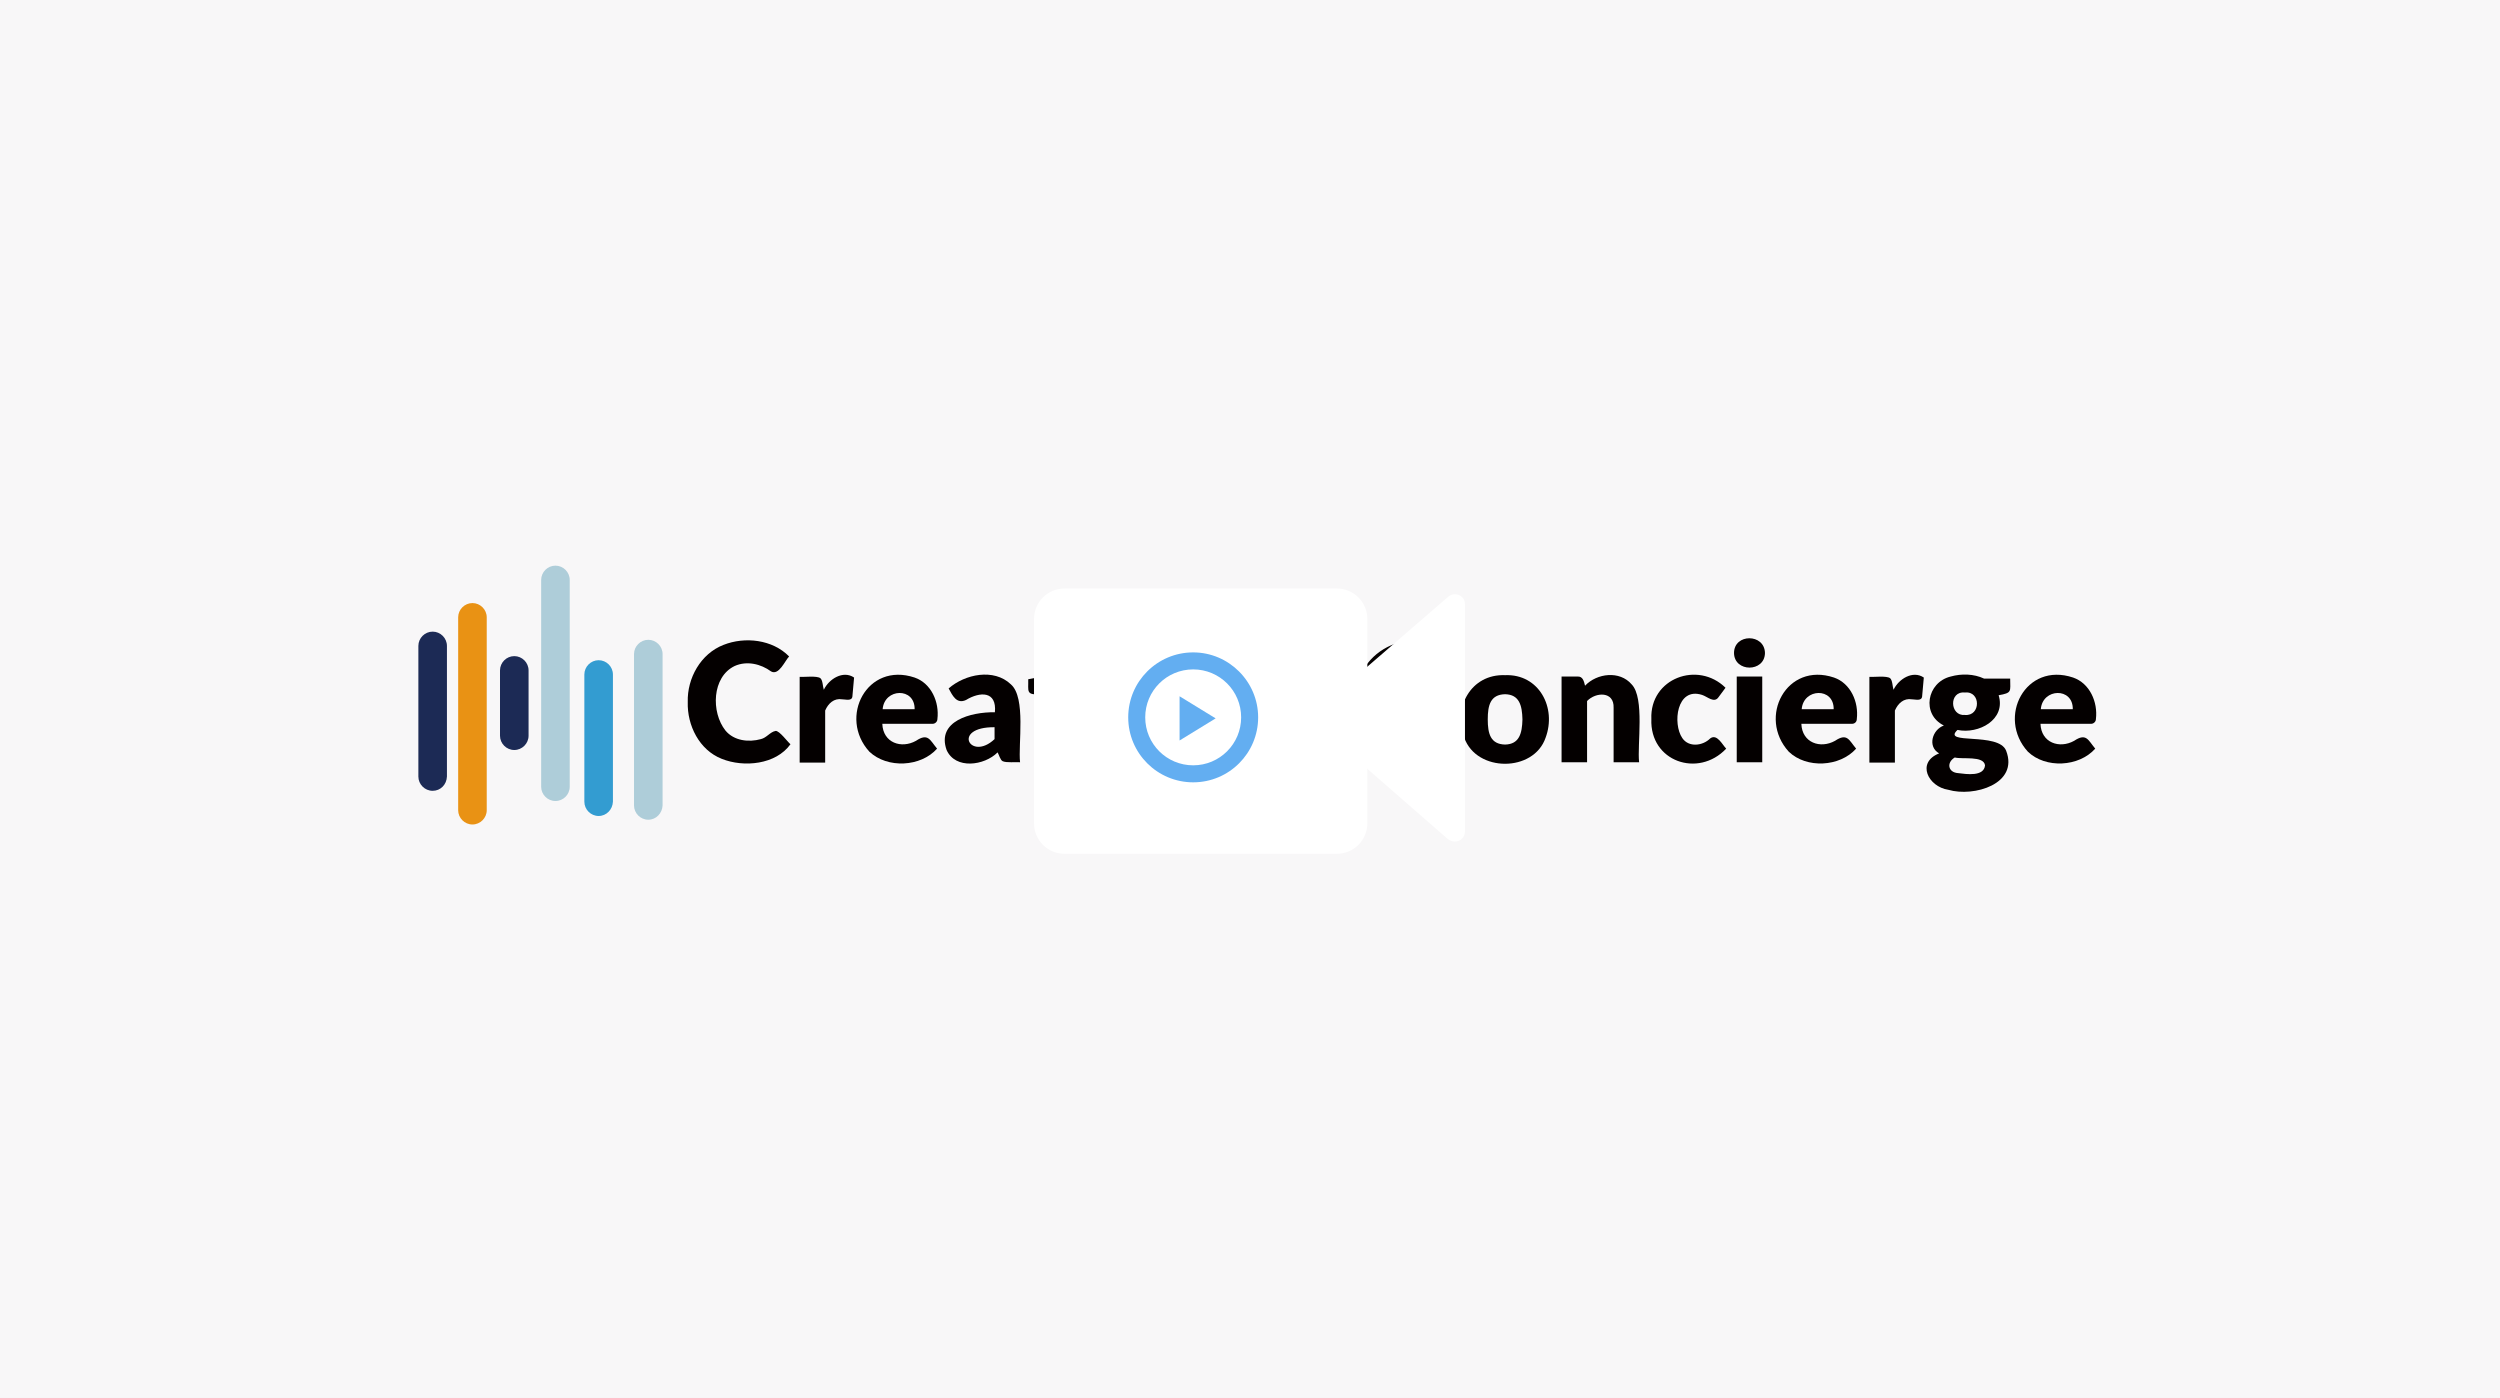
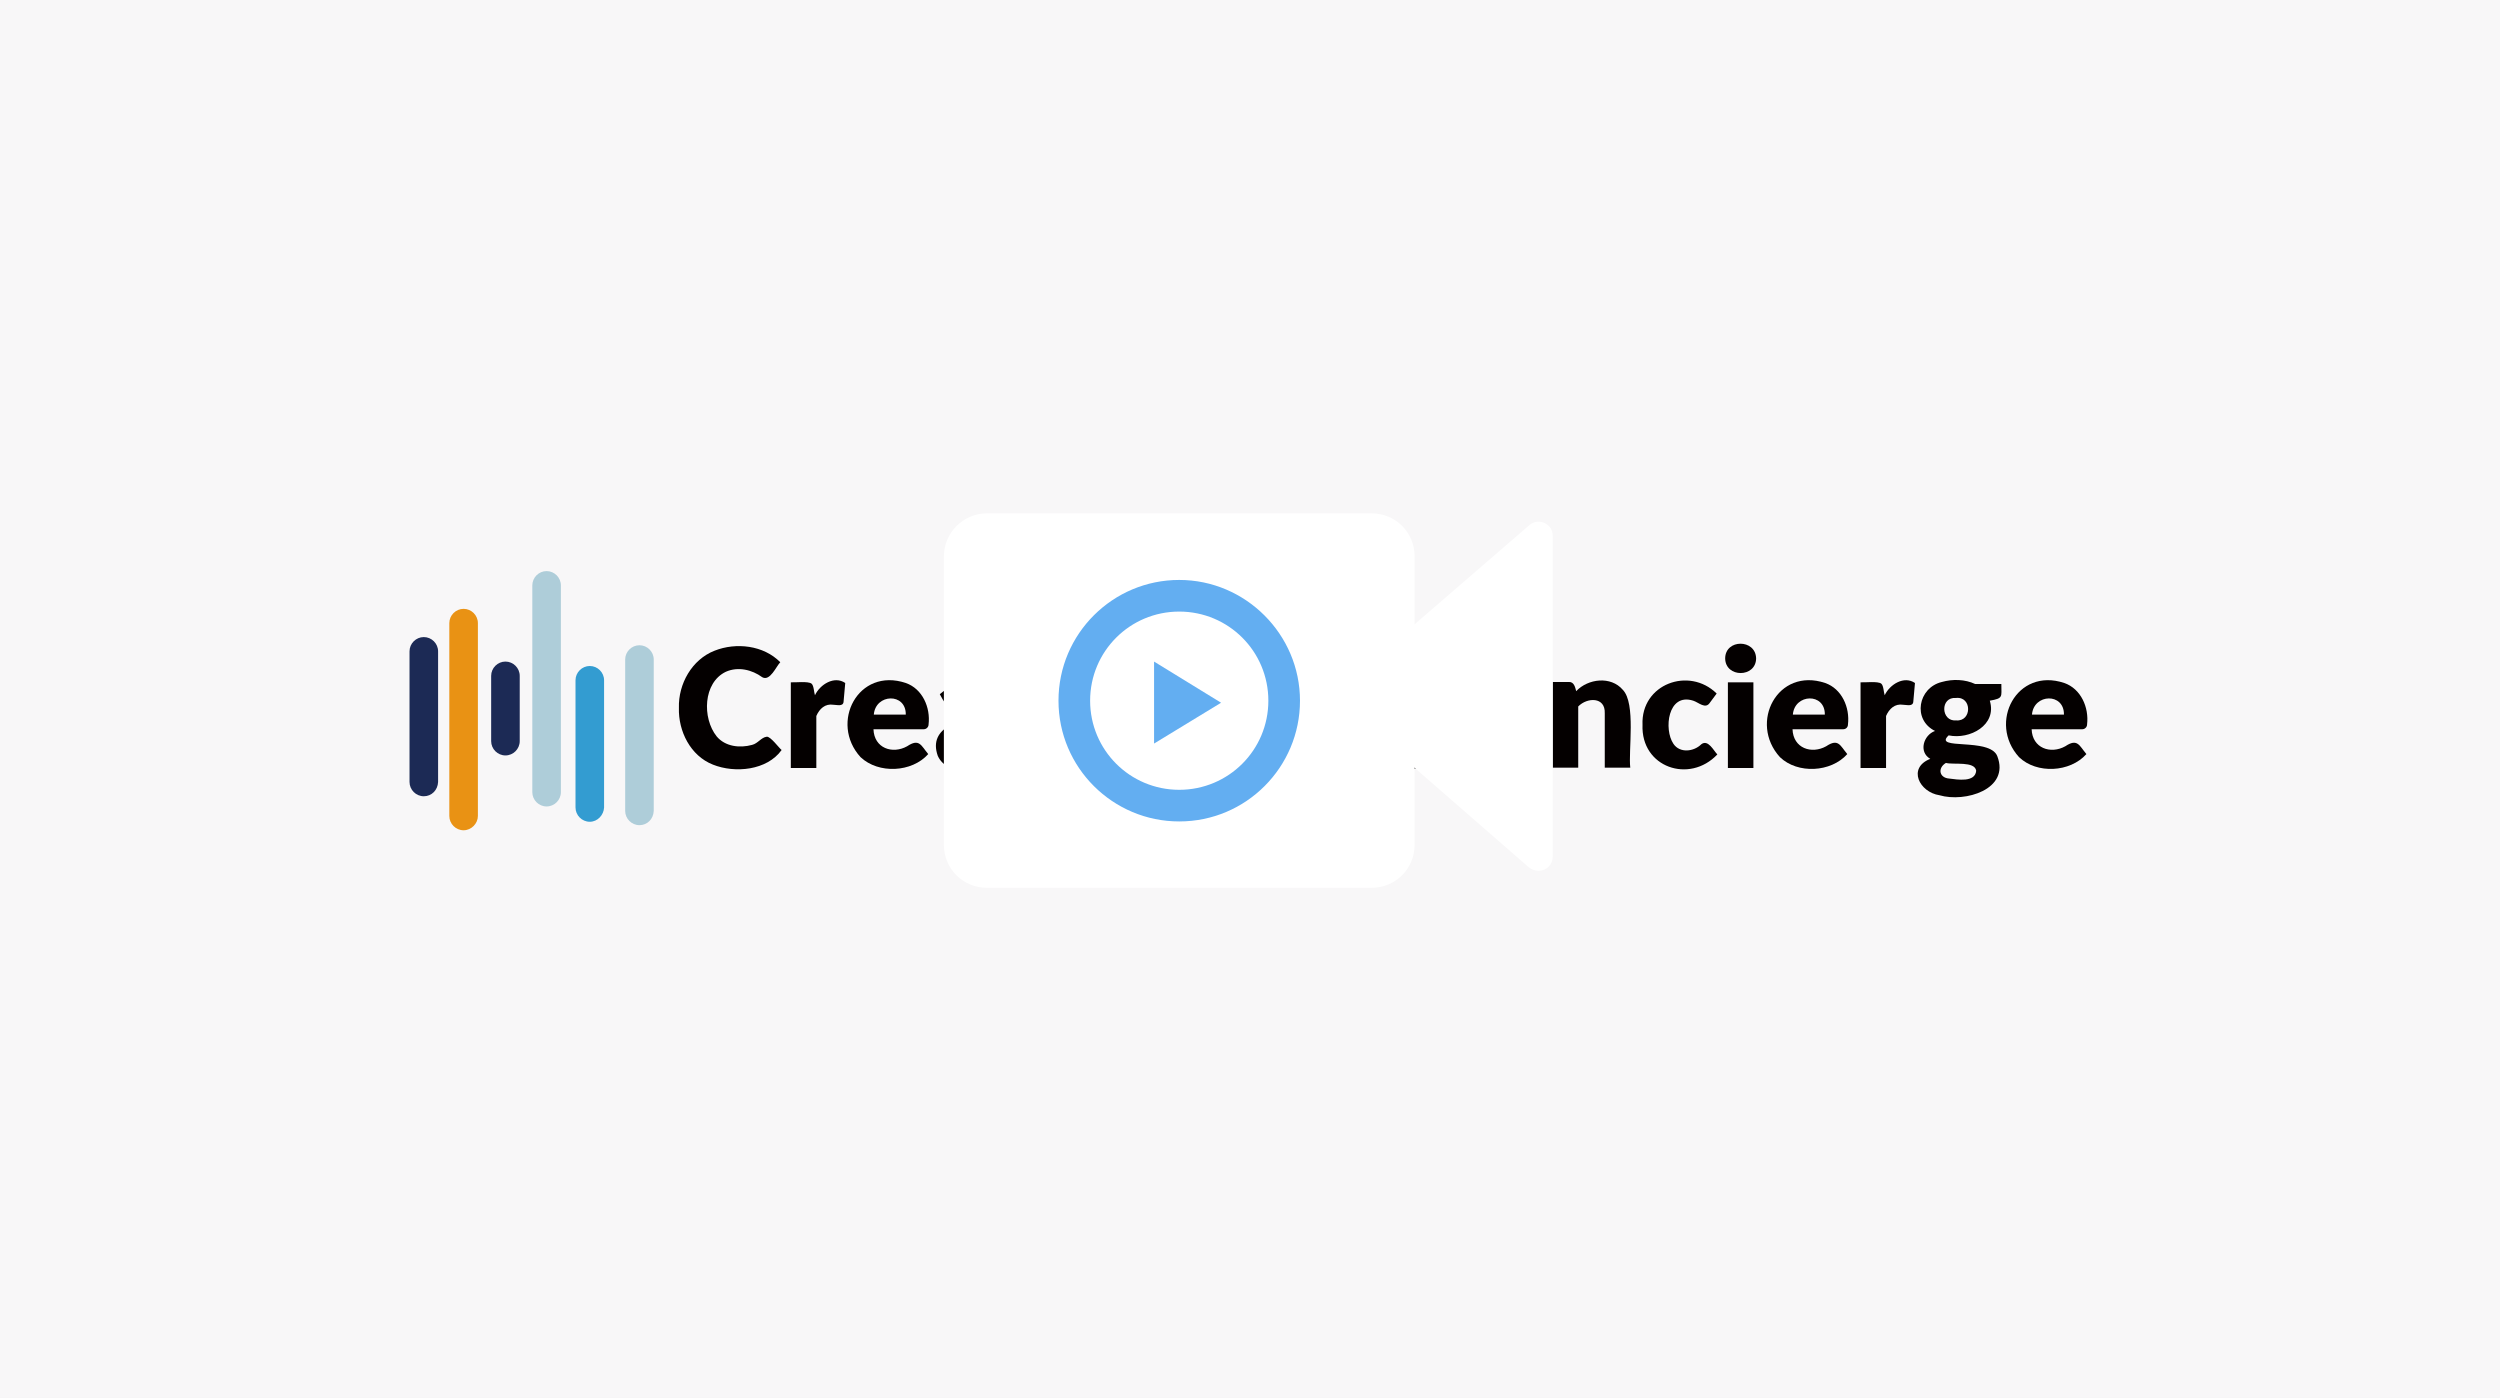
<svg xmlns="http://www.w3.org/2000/svg" version="1.1" id="レイヤー_1" x="0px" y="0px" viewBox="0 0 735 411" style="enable-background:new 0 0 735 411;" xml:space="preserve">
  <style type="text/css">
	.st0{fill:#F8F7F8;}
	.st1{fill:#1C2A55;}
	.st2{fill:#AECDD9;}
	.st3{fill:#E99214;}
	.st4{fill:#339CD1;}
	.st5{fill:#040000;}
	.st6{fill:#FFFFFF;}
	.st7{fill:#63AEF1;}
	.st8{fill:none;}
</style>
  <g id="グループ_5425" transform="translate(-583 -1139)">
    <g transform="matrix(1, 0, 0, 1, 583, 1139)">
      <path id="パス_9595-2_00000070106024556971292540000014043027887482775223_" class="st0" d="M0,0h735v411H0V0z" />
    </g>
    <g>
      <g>
-         <path class="st1" d="M710.2,1371.5c-2.3,0-4.2-1.9-4.2-4.2v-38.4c0-2.3,1.9-4.2,4.2-4.2c2.3,0,4.2,1.9,4.2,4.2v38.4     C714.3,1369.7,712.5,1371.5,710.2,1371.5z" />
+         <path class="st1" d="M707.6,1373.1c-2.3,0-4.2-1.9-4.2-4.2v-38.4c0-2.3,1.9-4.2,4.2-4.2s4.2,1.9,4.2,4.2v38.4     C711.7,1371.3,709.9,1373.1,707.6,1373.1z" />
      </g>
      <g>
-         <path class="st1" d="M734.2,1359.5c-2.3,0-4.2-1.9-4.2-4.2v-19.2c0-2.3,1.9-4.2,4.2-4.2c2.3,0,4.2,1.9,4.2,4.2v19.2     C738.4,1357.6,736.5,1359.5,734.2,1359.5z" />
+         <path class="st1" d="M731.6,1361.1c-2.3,0-4.2-1.9-4.2-4.2v-19.2c0-2.3,1.9-4.2,4.2-4.2s4.2,1.9,4.2,4.2v19.2     C735.8,1359.2,733.9,1361.1,731.6,1361.1z" />
      </g>
      <g>
-         <path class="st2" d="M773.6,1380c-2.3,0-4.2-1.9-4.2-4.2v-44.5c0-2.3,1.9-4.2,4.2-4.2c2.3,0,4.2,1.9,4.2,4.2v44.5     C777.7,1378.1,775.9,1380,773.6,1380z" />
+         <path class="st2" d="M771,1381.6c-2.3,0-4.2-1.9-4.2-4.2v-44.5c0-2.3,1.9-4.2,4.2-4.2s4.2,1.9,4.2,4.2v44.5     C775.1,1379.8,773.3,1381.6,771,1381.6z" />
      </g>
      <g>
-         <path class="st3" d="M721.9,1381.4c-2.3,0-4.2-1.9-4.2-4.2v-56.7c0-2.3,1.9-4.2,4.2-4.2c2.3,0,4.2,1.9,4.2,4.2v56.7     C726.1,1379.5,724.2,1381.4,721.9,1381.4z" />
+         <path class="st3" d="M719.3,1383.1c-2.3,0-4.2-1.9-4.2-4.2v-56.7c0-2.3,1.9-4.2,4.2-4.2s4.2,1.9,4.2,4.2v56.7     C723.5,1381.1,721.6,1383.1,719.3,1383.1z" />
      </g>
      <g>
-         <path class="st2" d="M746.3,1374.5c-2.3,0-4.2-1.9-4.2-4.2v-60.8c0-2.3,1.9-4.2,4.2-4.2c2.3,0,4.2,1.9,4.2,4.2v60.8     C750.5,1372.6,748.6,1374.5,746.3,1374.5z" />
+         <path class="st2" d="M743.7,1376.1c-2.3,0-4.2-1.9-4.2-4.2v-60.8c0-2.3,1.9-4.2,4.2-4.2s4.2,1.9,4.2,4.2v60.8     C747.9,1374.2,746,1376.1,743.7,1376.1z" />
      </g>
      <g>
-         <path class="st4" d="M759,1378.9c-2.3,0-4.2-1.9-4.2-4.2v-37.4c0-2.3,1.9-4.2,4.2-4.2c2.3,0,4.2,1.9,4.2,4.2v37.4     C763.1,1377,761.3,1378.9,759,1378.9z" />
+         <path class="st4" d="M756.4,1380.6c-2.3,0-4.2-1.9-4.2-4.2v-37.4c0-2.3,1.9-4.2,4.2-4.2s4.2,1.9,4.2,4.2v37.4     C760.5,1378.6,758.7,1380.6,756.4,1380.6z" />
      </g>
      <g>
-         <path class="st5" d="M811,1353.9c1.1-0.2,3.7,3.4,4.4,3.9c-4.3,6-13.7,6.9-20.2,4.3c-6.6-2.6-10.2-9.8-10-16.7     c-0.2-7,3.8-14.2,10.5-16.8c6.3-2.5,14.4-1.6,19.3,3.4c-1.2,1.2-3,5.7-5.3,4.4c-3-2.2-7.1-3.2-10.7-1.6c-6.7,3.2-7,13.6-2.7,19     c2.5,3,6.8,3.5,10.4,2.5C808.4,1355.9,809.4,1354.2,811,1353.9z" />
+         <path class="st5" d="M808.4,1355.6c1.1-0.2,3.7,3.4,4.4,3.9c-4.3,6-13.7,6.9-20.2,4.3c-6.6-2.6-10.2-9.8-10-16.7     c-0.2-7,3.8-14.2,10.5-16.8c6.3-2.5,14.4-1.6,19.3,3.4c-1.2,1.2-3,5.7-5.3,4.4c-3-2.2-7.1-3.2-10.7-1.6c-6.7,3.2-7,13.6-2.7,19     c2.5,3,6.8,3.5,10.4,2.5C805.8,1357.6,806.8,1355.8,808.4,1355.6z" />
      </g>
      <g>
-         <path class="st5" d="M825.2,1341.8c1.5-3.2,5.7-5.8,8.9-3.6l-0.5,5.6c-0.2,1.4-2,0.8-3,0.8c-2.4-0.4-4.1,1.2-5,3.3v15.3h-7.5     v-25.2c1.2,0.1,5.1-0.4,6.1,0.4C824.9,1339,824.9,1340.9,825.2,1341.8z" />
+         <path class="st5" d="M822.6,1343.4c1.5-3.2,5.7-5.8,8.9-3.6l-0.5,5.6c-0.2,1.4-2,0.8-3,0.8c-2.4-0.4-4.1,1.2-5,3.3v15.3h-7.5     v-25.2c1.2,0.1,5.1-0.4,6.1,0.4C822.3,1340.6,822.3,1342.6,822.6,1343.4z" />
      </g>
      <g>
-         <path class="st5" d="M842.4,1351.8c0.2,5.6,5.6,7.4,9.9,5c3.6-2.4,4.1-0.2,6.2,2.3c-4.8,5.4-14.6,5.9-19.9,0.9     c-9.2-10.1-0.7-26.5,13.3-21.8c4.9,1.7,7.3,7.2,6.7,12.2c0,0.8-0.7,1.4-1.4,1.4c-0.1,0-0.1,0-0.2,0     C857,1351.8,842.4,1351.8,842.4,1351.8z M851.9,1347.5c0.1-6.5-8.9-6.2-9.4,0H851.9z" />
+         <path class="st5" d="M839.8,1353.4c0.2,5.6,5.6,7.4,9.9,5c3.6-2.4,4.1-0.2,6.2,2.3c-4.8,5.4-14.6,5.9-19.9,0.9     c-9.2-10.1-0.7-26.5,13.3-21.8c4.9,1.7,7.3,7.2,6.7,12.2c0,0.8-0.7,1.4-1.4,1.4c-0.1,0-0.1,0-0.2,0H839.8z M849.3,1349.1     c0.1-6.5-8.9-6.2-9.4,0H849.3z" />
      </g>
      <g>
-         <path class="st5" d="M861.9,1341.4c4.8-4.2,13.3-6,18.3-1.2c4.5,3.9,2.1,17.7,2.7,22.9c-1.2-0.1-4,0.2-5.1-0.3     c-0.7-0.3-1.1-1.9-1.5-2.6c-3.9,3.9-12.4,5.1-15-0.7c-3-8.5,7.1-11.2,14.2-11.1c0.6-6.3-4.4-6.1-8.5-3.6     C864.2,1346.1,863,1343.4,861.9,1341.4z M875.4,1352.8c-12.8-0.1-7.1,10.2,0,3.5V1352.8z" />
+         <path class="st5" d="M859.3,1343.1c4.8-4.2,13.3-6,18.3-1.2c4.5,3.9,2.1,17.7,2.7,22.9c-1.2-0.1-4,0.2-5.1-0.3     c-0.7-0.3-1.1-1.9-1.5-2.6c-3.9,3.9-12.4,5.1-15-0.7c-3-8.5,7.1-11.2,14.2-11.1c0.6-6.3-4.4-6.1-8.5-3.6     C861.6,1347.8,860.4,1345.1,859.3,1343.1z M872.8,1354.4c-12.8-0.1-7.1,10.2,0,3.5V1354.4z" />
      </g>
      <g>
-         <path class="st5" d="M914.5,1363.1h-7.5v-20h-10.6v12.5c0,2.5,1.9,2.2,3.6,1.5c1-0.1,2.7,3.6,3.3,4.2c-2.9,2.1-6.8,2.8-10.2,1.7     c-2.8-1-4.3-4-4.2-6.9v-13c-4.4,0.3-3.5-0.9-3.6-4.4l4-0.8c2.2-7.4-0.3-7.5,7.1-7.3v7.4h18.1L914.5,1363.1z M915.5,1331     c-0.1,5.7-9.1,5.8-9.1,0C906.5,1325.2,915.4,1325.2,915.5,1331z" />
+         <path class="st5" d="M911.9,1364.8h-7.5v-20h-10.6v12.5c0,2.5,1.9,2.2,3.6,1.5c1-0.1,2.7,3.6,3.3,4.2c-2.9,2.1-6.8,2.8-10.2,1.7     c-2.8-1-4.3-4-4.2-6.9v-13c-4.4,0.3-3.5-0.9-3.6-4.4l4-0.8c2.2-7.4-0.3-7.5,7.1-7.3v7.4h18.1L911.9,1364.8z M912.9,1332.6     c-0.1,5.7-9.1,5.8-9.1,0C903.9,1326.8,912.8,1326.8,912.9,1332.6z" />
      </g>
      <g>
-         <path class="st5" d="M943.5,1337.9l-9.8,25.2h-6.9l-9.8-25.2c1.7,0.3,7.7-1,8.4,1.3c1.1,3.7,4.2,12.9,4.9,16.6     c0.7-3.7,4-12.9,5.1-16.6C936.1,1336.9,941.9,1338.2,943.5,1337.9z" />
+         <path class="st5" d="M940.9,1339.6l-9.8,25.2h-6.9l-9.8-25.2c1.7,0.3,7.7-1,8.4,1.3c1.1,3.7,4.2,12.9,4.9,16.6     c0.7-3.7,4-12.9,5.1-16.6C933.5,1338.6,939.3,1339.8,940.9,1339.6z" />
      </g>
      <g>
-         <path class="st5" d="M951.3,1351.8c0.2,5.6,5.6,7.4,9.9,5c3.6-2.4,4.1-0.2,6.2,2.3c-4.8,5.4-14.6,5.9-19.9,0.9     c-9.2-10.1-0.7-26.5,13.3-21.8c4.9,1.7,7.3,7.2,6.7,12.2c0,0.8-0.7,1.4-1.4,1.4c-0.1,0-0.1,0-0.2,0     C965.8,1351.8,951.3,1351.8,951.3,1351.8z M960.8,1347.5c0.1-6.5-8.9-6.2-9.4,0H960.8z" />
+         <path class="st5" d="M948.7,1353.4c0.2,5.6,5.6,7.4,9.9,5c3.6-2.4,4.1-0.2,6.2,2.3c-4.8,5.4-14.6,5.9-19.9,0.9     c-9.2-10.1-0.7-26.5,13.3-21.8c4.9,1.7,7.3,7.2,6.7,12.2c0,0.8-0.7,1.4-1.4,1.4c-0.1,0-0.1,0-0.2,0     C963.2,1353.4,948.7,1353.4,948.7,1353.4z M958.2,1349.1c0.1-6.5-8.9-6.2-9.4,0H958.2z" />
      </g>
      <g>
-         <path class="st5" d="M1007.3,1353.9c1.1-0.2,3.7,3.4,4.4,3.9c-4.3,6-13.7,6.9-20.2,4.3c-6.6-2.6-10.2-9.8-10-16.7     c-0.5-16.1,18.4-23.9,29.8-13.3c-1.2,1.2-3,5.6-5.2,4.4c-3-2.2-7.1-3.2-10.7-1.6c-5.6,2.6-6.4,10.1-4.7,15.4     c1.6,5.8,8.8,8.2,13.9,5.4C1005.4,1355.1,1006.1,1354,1007.3,1353.9z" />
+         <path class="st5" d="M1004.7,1355.6c1.1-0.2,3.7,3.4,4.4,3.9c-4.3,6-13.7,6.9-20.2,4.3c-6.6-2.6-10.2-9.8-10-16.7     c-0.5-16.1,18.4-23.9,29.8-13.3c-1.2,1.2-3,5.6-5.2,4.4c-3-2.2-7.1-3.2-10.7-1.6c-5.6,2.6-6.4,10.1-4.7,15.4     c1.6,5.8,8.8,8.2,13.9,5.4C1002.8,1356.8,1003.5,1355.6,1004.7,1355.6z" />
      </g>
      <g>
-         <path class="st5" d="M1025.5,1337.5c10-0.4,15.2,9.6,11.9,18.4c-3.5,10.2-20.3,10.2-23.9,0     C1010.1,1347.1,1015.4,1337.1,1025.5,1337.5z M1025.5,1357.9c4.2-0.1,5-3.3,5.1-7.4c-0.1-4.1-0.9-7.3-5.1-7.4     c-4.3,0.1-5.1,3.2-5.1,7.4C1020.4,1354.7,1021.2,1357.8,1025.5,1357.9z" />
+         <path class="st5" d="M1022.9,1339.1c10-0.4,15.2,9.6,11.9,18.4c-3.5,10.2-20.3,10.2-23.9,0     C1007.5,1348.8,1012.8,1338.8,1022.9,1339.1z M1022.9,1359.6c4.2-0.1,5-3.3,5.1-7.4c-0.1-4.1-0.9-7.3-5.1-7.4     c-4.3,0.1-5.1,3.2-5.1,7.4S1018.6,1359.4,1022.9,1359.6z" />
      </g>
      <g>
-         <path class="st5" d="M1049,1340.6c3.5-3.7,10.2-4.5,13.7-0.4c3.9,4,1.6,17.9,2.2,22.9h-7.5v-16c0.2-4.9-5.2-4.7-7.8-2v18h-7.5     v-25.2h4.7C1048.4,1337.8,1048.7,1339.4,1049,1340.6z" />
+         <path class="st5" d="M1046.4,1342.2c3.5-3.7,10.2-4.5,13.7-0.4c3.9,4,1.6,17.9,2.2,22.9h-7.5v-16c0.2-4.9-5.2-4.7-7.8-2v18h-7.5     v-25.2h4.7C1045.8,1339.4,1046.1,1341.1,1046.4,1342.2z" />
      </g>
      <g>
-         <path class="st5" d="M1088.3,1343.9c-1.3,2-3.3-0.1-4.9-0.6c-7.5-2.4-8.7,8.5-5.8,12.7c1.9,2.8,6,2.3,8.2,0.1     c2-1.5,3.6,1.9,4.7,3c-8.2,8.7-22.5,3.8-22-8.7c-0.5-12,13.7-17.2,21.8-9.2L1088.3,1343.9z" />
+         <path class="st5" d="M1085.7,1345.6c-1.3,2-3.3-0.1-4.9-0.6c-7.5-2.4-8.7,8.5-5.8,12.7c1.9,2.8,6,2.3,8.2,0.1     c2-1.5,3.6,1.9,4.7,3c-8.2,8.7-22.5,3.8-22-8.7c-0.5-12,13.7-17.2,21.8-9.2L1085.7,1345.6z" />
      </g>
      <g>
-         <path class="st5" d="M1101.9,1331c-0.1,5.7-9,5.7-9.1,0C1092.8,1325.2,1101.8,1325.2,1101.9,1331z M1101.1,1337.9v25.2h-7.5     v-25.2L1101.1,1337.9z" />
+         <path class="st5" d="M1099.3,1332.6c-0.1,5.7-9,5.7-9.1,0C1090.2,1326.8,1099.2,1326.8,1099.3,1332.6z M1098.5,1339.6v25.2h-7.5     v-25.2H1098.5z" />
      </g>
      <g>
-         <path class="st5" d="M1112.6,1351.8c0.2,5.6,5.6,7.4,9.9,5c3.6-2.4,4.1-0.2,6.2,2.3c-4.8,5.4-14.6,5.9-19.8,0.9     c-9.2-10.1-0.7-26.5,13.3-21.8c4.9,1.7,7.3,7.2,6.7,12.2c0,0.8-0.6,1.4-1.4,1.4c-0.1,0-0.1,0-0.2,0     C1127.2,1351.8,1112.6,1351.8,1112.6,1351.8z M1122.1,1347.5c0.1-6.5-8.9-6.2-9.4,0H1122.1z" />
+         <path class="st5" d="M1110,1353.4c0.2,5.6,5.6,7.4,9.9,5c3.6-2.4,4.1-0.2,6.2,2.3c-4.8,5.4-14.6,5.9-19.8,0.9     c-9.2-10.1-0.7-26.5,13.3-21.8c4.9,1.7,7.3,7.2,6.7,12.2c0,0.8-0.6,1.4-1.4,1.4c-0.1,0-0.1,0-0.2,0S1110,1353.4,1110,1353.4z      M1119.5,1349.1c0.1-6.5-8.9-6.2-9.4,0H1119.5z" />
      </g>
      <g>
-         <path class="st5" d="M1139.7,1341.8c1.5-3.2,5.7-5.8,8.9-3.6l-0.5,5.6c-0.2,1.4-2,0.8-3,0.8c-2.4-0.4-4.1,1.2-5,3.3v15.3h-7.5     v-25.2c1.2,0.1,5.1-0.4,6.1,0.4C1139.4,1339,1139.4,1340.9,1139.7,1341.8z" />
+         <path class="st5" d="M1137.1,1343.4c1.5-3.2,5.7-5.8,8.9-3.6l-0.5,5.6c-0.2,1.4-2,0.8-3,0.8c-2.4-0.4-4.1,1.2-5,3.3v15.3h-7.5     v-25.2c1.2,0.1,5.1-0.4,6.1,0.4C1136.8,1340.6,1136.8,1342.6,1137.1,1343.4z" />
      </g>
      <g>
-         <path class="st5" d="M1174,1338.7c0,3.6,0.6,4-3.4,4.7c2.2,7.2-5.9,11.5-12.1,10.2c-4.8,4.5,12.1,0.5,14.3,6.1     c3.8,9.8-9.5,13.7-17,11.5c-5.9-0.9-9.5-8-2.7-10.7c-3.5-2-2-7,1.4-8.2c-6.7-3.3-5-12.7,2-14.4c3.2-0.9,6.8-0.8,9.8,0.6H1174z      M1166.6,1364c-0.4-2.9-6.7-1.7-8.9-2.3c-2.5,1.5-2,4.4,1,4.6C1161.1,1366.6,1166.3,1367.4,1166.6,1364z M1160.7,1349.2     c4.7,0.4,4.7-7.1,0-6.6C1155.9,1342.1,1156.2,1349.6,1160.7,1349.2z" />
+         <path class="st5" d="M1171.4,1340.3c0,3.6,0.6,4-3.4,4.7c2.2,7.2-5.9,11.5-12.1,10.2c-4.8,4.5,12.1,0.5,14.3,6.1     c3.8,9.8-9.5,13.7-17,11.5c-5.9-0.9-9.5-8-2.7-10.7c-3.5-2-2-7,1.4-8.2c-6.7-3.3-5-12.7,2-14.4c3.2-0.9,6.8-0.8,9.8,0.6h7.7     V1340.3z M1164,1365.6c-0.4-2.9-6.7-1.7-8.9-2.3c-2.5,1.5-2,4.4,1,4.6C1158.5,1368.2,1163.7,1369.1,1164,1365.6z M1158.1,1350.8     c4.7,0.4,4.7-7.1,0-6.6C1153.3,1343.8,1153.6,1351.2,1158.1,1350.8z" />
      </g>
      <g>
-         <path class="st5" d="M1182.9,1351.8c0.2,5.6,5.6,7.4,9.9,5c3.6-2.4,4.1-0.2,6.2,2.3c-4.8,5.4-14.6,5.9-19.8,0.9     c-9.2-10.1-0.7-26.5,13.3-21.8c4.9,1.7,7.3,7.2,6.7,12.2c0,0.8-0.7,1.4-1.4,1.4c-0.1,0-0.1,0-0.2,0     C1197.4,1351.8,1182.9,1351.8,1182.9,1351.8z M1192.4,1347.5c0.1-6.5-8.9-6.2-9.4,0H1192.4z" />
+         <path class="st5" d="M1180.3,1353.4c0.2,5.6,5.6,7.4,9.9,5c3.6-2.4,4.1-0.2,6.2,2.3c-4.8,5.4-14.6,5.9-19.8,0.9     c-9.2-10.1-0.7-26.5,13.3-21.8c4.9,1.7,7.3,7.2,6.7,12.2c0,0.8-0.7,1.4-1.4,1.4c-0.1,0-0.1,0-0.2,0     C1194.8,1353.4,1180.3,1353.4,1180.3,1353.4z M1189.8,1349.1c0.1-6.5-8.9-6.2-9.4,0H1189.8z" />
      </g>
    </g>
    <g id="グループ_7" transform="translate(896 1316.018)">
      <g id="グループ_6">
-         <path id="長方形_4" class="st6" d="M0-4h80c5,0,9,4,9,9v60c0,5-4,9-9,9H0c-5,0-9-4-9-9V5C-9,0-5-4,0-4z" />
-         <path id="多角形_1" class="st6" d="M74.3,36.2c-1.3-1.1-1.4-3-0.3-4.2c0.1-0.1,0.2-0.2,0.3-0.3l38.5-33.3     c1.3-1.1,3.1-0.9,4.2,0.3c0.5,0.5,0.7,1.2,0.7,2v66.7c0,1.7-1.3,3-3,3c-0.7,0-1.4-0.3-2-0.7L74.3,36.2z" />
+         <path id="長方形_4" class="st6" d="M-22.8-26.1h113c7.1,0,12.7,5.6,12.7,12.7v84.7c0,7.1-5.6,12.7-12.7,12.7h-113     c-7.1,0-12.7-5.6-12.7-12.7v-84.7C-35.5-20.4-29.8-26.1-22.8-26.1z" />
+         <path id="多角形_1" class="st6" d="M82.2,30.7c-1.8-1.6-2-4.2-0.4-5.9c0.1-0.1,0.3-0.3,0.4-0.4l54.4-47     c1.8-1.6,4.4-1.3,5.9,0.4c0.7,0.7,1,1.7,1,2.8v94.2c0,2.4-1.8,4.2-4.2,4.2c-1,0-2-0.4-2.8-1L82.2,30.7z" />
      </g>
      <g id="Component_-_Play" transform="translate(27.696 20.786)">
-         <path id="パス_5" class="st7" d="M16.7,13.4L6.1,6.9v13L16.7,13.4z" />
+         <path id="パス_5" class="st7" d="M18.3,8.8L-1.4-3.3v24.1L18.3,8.8z" />
        <g id="楕円形_2">
-           <circle class="st8" cx="10.1" cy="13.1" r="19.1" />
+           <circle class="st8" cx="6" cy="8.2" r="35.5" />
          <g>
-             <path class="st7" d="M10.1,32.2C-0.4,32.2-9,23.7-9,13.1S-0.4-6,10.1-6s19.1,8.6,19.1,19.1S20.7,32.2,10.1,32.2z M10.1-1       C2.3-1-4,5.3-4,13.1s6.3,14.1,14.1,14.1s14.1-6.3,14.1-14.1S17.9-1,10.1-1z" />
+             <path class="st7" d="M6,43.7c-19.5,0-35.5-15.8-35.5-35.5s16-35.5,35.5-35.5s35.5,16,35.5,35.5S25.7,43.7,6,43.7z M6-18       C-8.5-18-20.2-6.3-20.2,8.2S-8.5,34.4,6,34.4S32.2,22.7,32.2,8.2S20.5-18,6-18z" />
          </g>
        </g>
      </g>
    </g>
  </g>
</svg>
